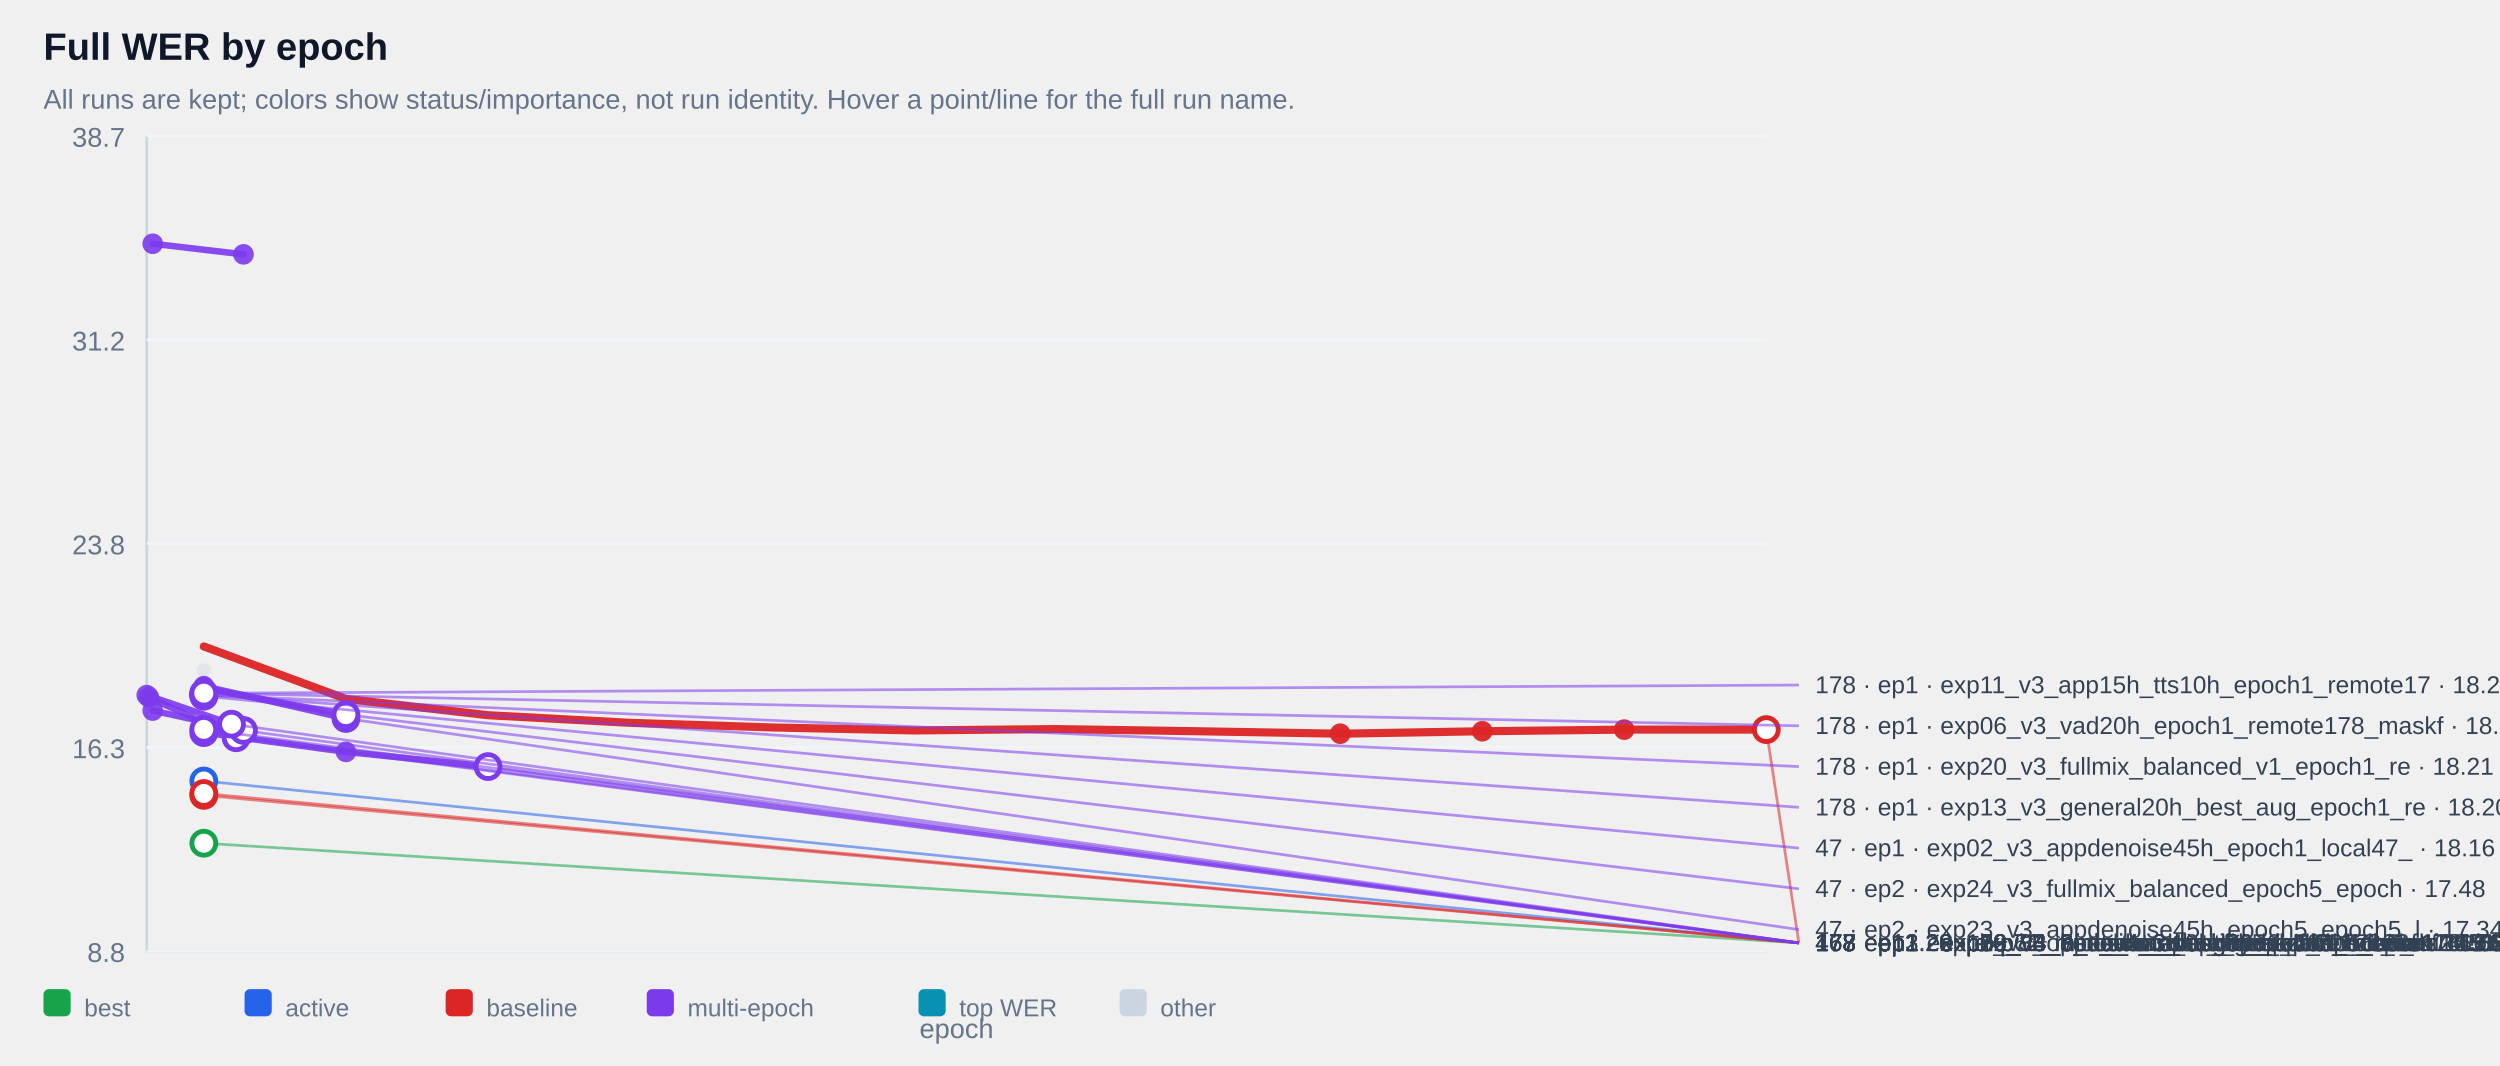
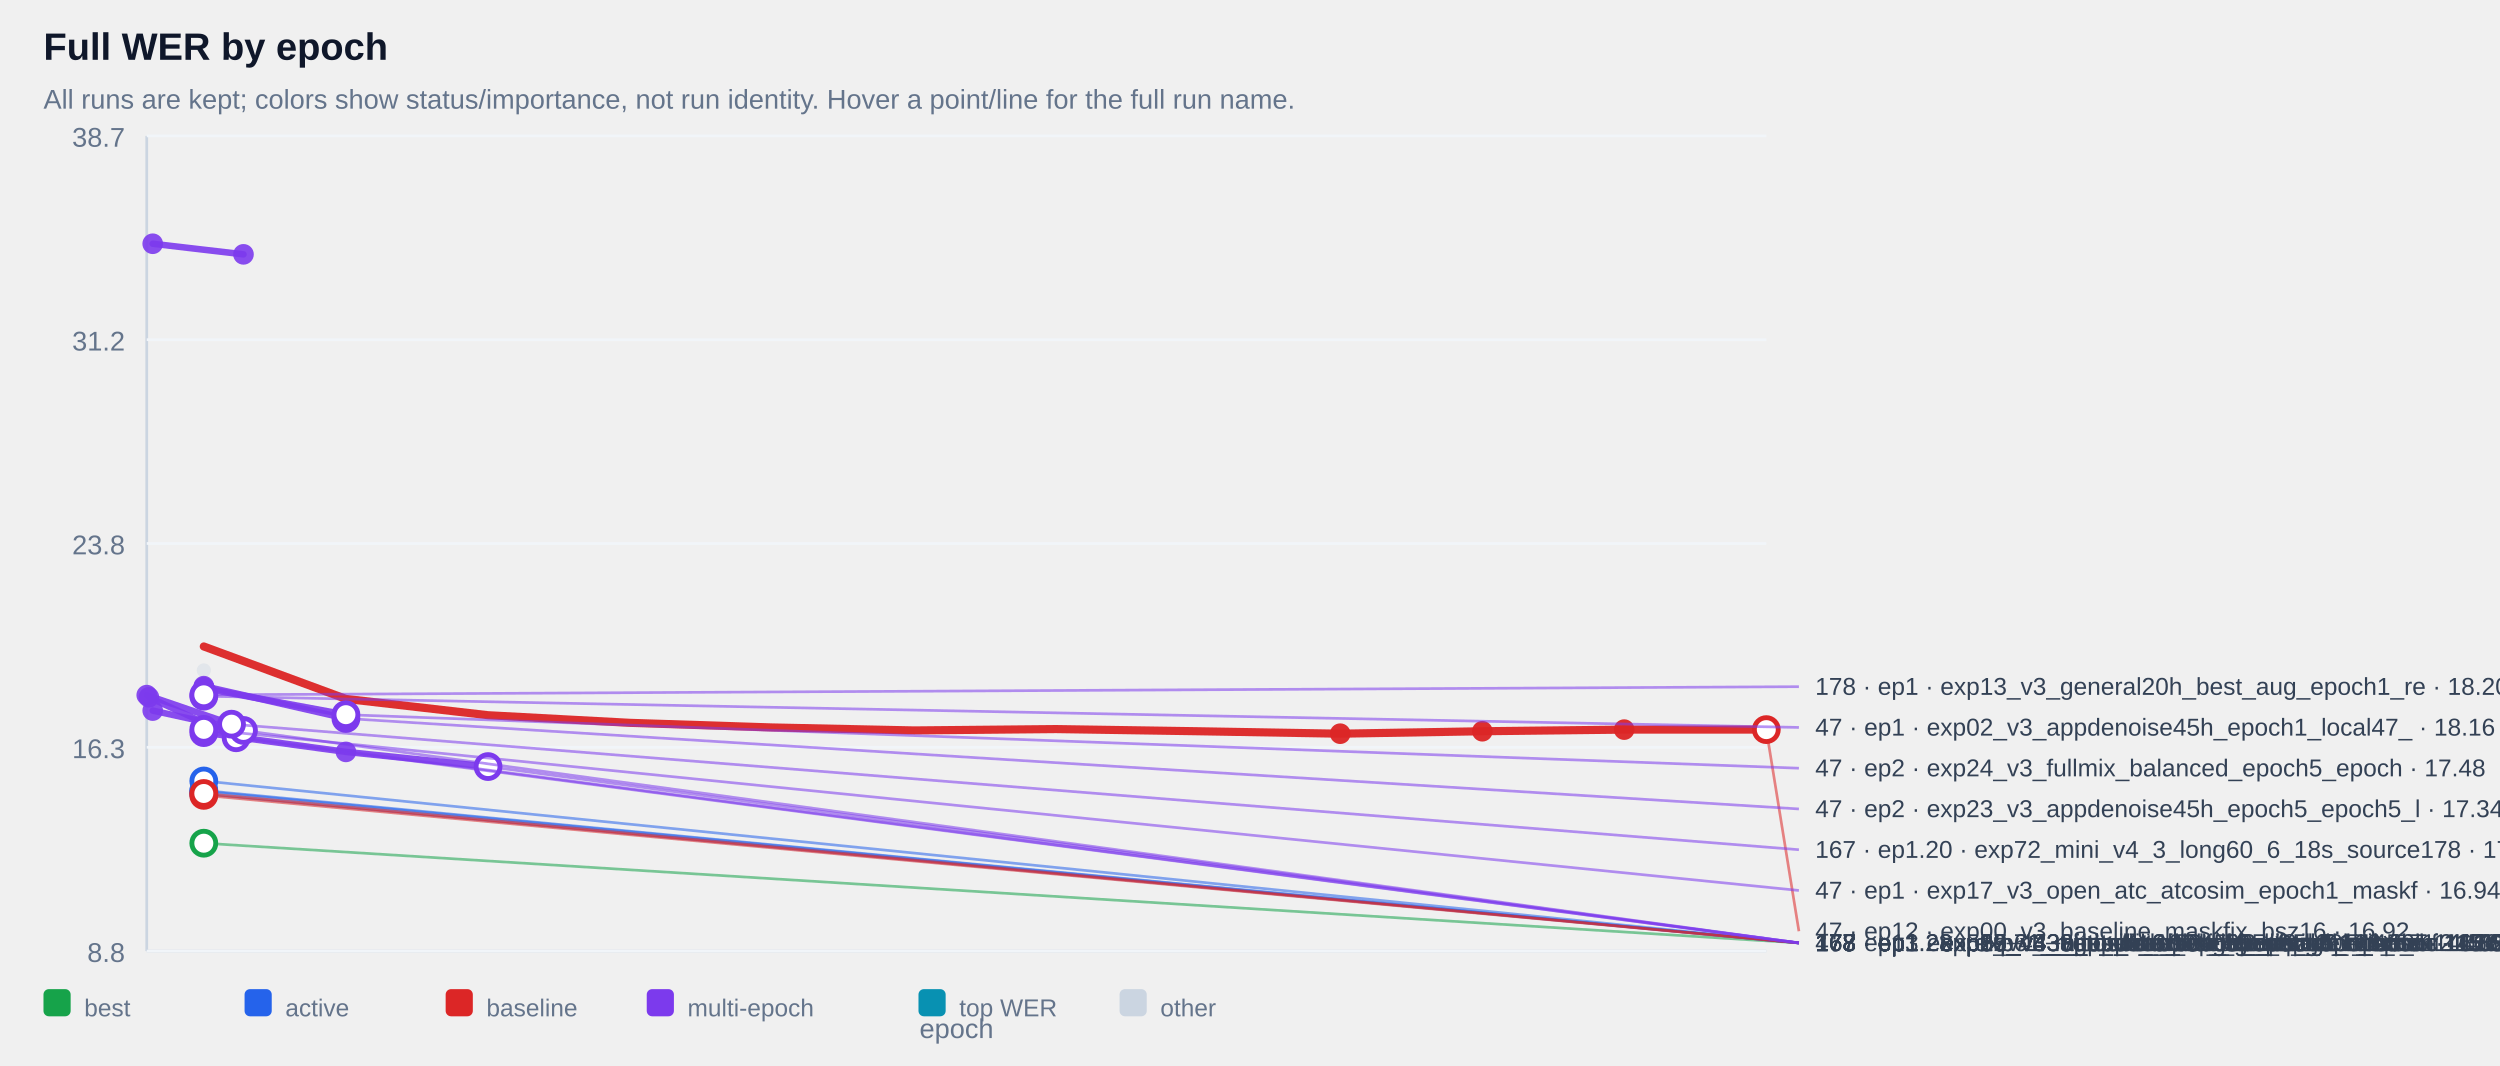
<svg xmlns="http://www.w3.org/2000/svg" width="100%" viewBox="0 0 920 392" style="max-width:920px;background:#ffffff;border:1px solid #e5e7eb;border-radius:10px;">
  <text x="16.0" y="22.0" font-size="14" fill="#0f172a" text-anchor="start" font-family="Arial, sans-serif" font-weight="700">Full WER by epoch</text>
  <text x="16.0" y="40.0" font-size="10" fill="#64748b" text-anchor="start" font-family="Arial, sans-serif" font-weight="400">All runs are kept; colors show status/importance, not run identity. Hover a point/line for the full run name.</text>
  <line x1="54" y1="50" x2="54" y2="350" stroke="#cbd5e1" />
  <line x1="54" y1="350" x2="650" y2="350" stroke="#cbd5e1" />
  <line x1="54" y1="350.0" x2="650" y2="350.0" stroke="#f1f5f9" />
  <text x="46.0" y="354.0" font-size="10" fill="#64748b" text-anchor="end" font-family="Arial, sans-serif" font-weight="400">8.8</text>
  <line x1="54" y1="275.0" x2="650" y2="275.0" stroke="#f1f5f9" />
  <text x="46.0" y="279.0" font-size="10" fill="#64748b" text-anchor="end" font-family="Arial, sans-serif" font-weight="400">16.3</text>
  <line x1="54" y1="200.0" x2="650" y2="200.0" stroke="#f1f5f9" />
  <text x="46.0" y="204.0" font-size="10" fill="#64748b" text-anchor="end" font-family="Arial, sans-serif" font-weight="400">23.8</text>
  <line x1="54" y1="125.0" x2="650" y2="125.0" stroke="#f1f5f9" />
  <text x="46.0" y="129.0" font-size="10" fill="#64748b" text-anchor="end" font-family="Arial, sans-serif" font-weight="400">31.2</text>
  <line x1="54" y1="50.0" x2="650" y2="50.0" stroke="#f1f5f9" />
  <text x="46.0" y="54.0" font-size="10" fill="#64748b" text-anchor="end" font-family="Arial, sans-serif" font-weight="400">38.7</text>
  <g opacity="0.38">
    <circle cx="75.0" cy="246.7" r="2.6" fill="#cbd5e1" />
  </g>
  <g opacity="0.90">
    <polyline points="56.2,89.7 89.6,93.6" fill="none" stroke="#7c3aed" stroke-width="2.4" stroke-linecap="round" stroke-linejoin="round" />
  </g>
  <g opacity="0.90">
    <circle cx="56.2" cy="89.7" r="3.8" fill="#7c3aed" />
  </g>
  <g opacity="0.90">
    <circle cx="89.6" cy="93.6" r="3.8" fill="#7c3aed" />
  </g>
  <g opacity="0.90">
    <polyline points="75.0,253.0 75.0,253.0" fill="none" stroke="#7c3aed" stroke-width="2.4" stroke-linecap="round" stroke-linejoin="round" />
  </g>
  <g opacity="0.90">
    <circle cx="75.0" cy="253.0" r="3.8" fill="#7c3aed" />
  </g>
  <g opacity="0.90">
    <circle cx="75.0" cy="253.0" r="3.8" fill="#7c3aed" />
  </g>
  <g opacity="0.90">
    <polyline points="75.0,253.1 75.0,253.1" fill="none" stroke="#7c3aed" stroke-width="2.4" stroke-linecap="round" stroke-linejoin="round" />
  </g>
  <g opacity="0.90">
    <circle cx="75.0" cy="253.1" r="3.8" fill="#7c3aed" />
  </g>
  <g opacity="0.90">
    <circle cx="75.0" cy="253.1" r="3.8" fill="#7c3aed" />
  </g>
  <g opacity="0.90">
    <polyline points="75.0,253.6 75.0,253.6" fill="none" stroke="#7c3aed" stroke-width="2.4" stroke-linecap="round" stroke-linejoin="round" />
  </g>
  <g opacity="0.90">
    <circle cx="75.0" cy="253.6" r="3.8" fill="#7c3aed" />
  </g>
  <g opacity="0.90">
    <circle cx="75.0" cy="253.6" r="3.8" fill="#7c3aed" />
  </g>
  <g opacity="0.90">
    <polyline points="75.0,253.6 75.0,253.6" fill="none" stroke="#7c3aed" stroke-width="2.4" stroke-linecap="round" stroke-linejoin="round" />
  </g>
  <g opacity="0.90">
    <circle cx="75.0" cy="253.6" r="3.8" fill="#7c3aed" />
  </g>
  <g opacity="0.90">
    <circle cx="75.0" cy="253.6" r="3.8" fill="#7c3aed" />
  </g>
  <g opacity="0.90">
    <polyline points="75.0,253.7 75.0,253.7" fill="none" stroke="#7c3aed" stroke-width="2.4" stroke-linecap="round" stroke-linejoin="round" />
  </g>
  <g opacity="0.90">
    <circle cx="75.0" cy="253.7" r="3.8" fill="#7c3aed" />
  </g>
  <g opacity="0.90">
    <circle cx="75.0" cy="253.7" r="3.8" fill="#7c3aed" />
  </g>
  <g opacity="0.90">
    <polyline points="75.0,253.7 75.0,253.7" fill="none" stroke="#7c3aed" stroke-width="2.4" stroke-linecap="round" stroke-linejoin="round" />
  </g>
  <g opacity="0.90">
    <circle cx="75.0" cy="253.7" r="3.8" fill="#7c3aed" />
  </g>
  <g opacity="0.90">
    <circle cx="75.0" cy="253.7" r="3.8" fill="#7c3aed" />
  </g>
  <g opacity="0.90">
    <polyline points="75.0,253.8 75.0,253.8" fill="none" stroke="#7c3aed" stroke-width="2.4" stroke-linecap="round" stroke-linejoin="round" />
  </g>
  <g opacity="0.90">
    <circle cx="75.0" cy="253.8" r="3.8" fill="#7c3aed" />
  </g>
  <g opacity="0.90">
    <circle cx="75.0" cy="253.8" r="3.8" fill="#7c3aed" />
  </g>
  <g opacity="0.90">
    <polyline points="75.0,253.9 75.0,253.9" fill="none" stroke="#7c3aed" stroke-width="2.4" stroke-linecap="round" stroke-linejoin="round" />
  </g>
  <g opacity="0.90">
    <circle cx="75.0" cy="253.9" r="3.8" fill="#7c3aed" />
  </g>
  <g opacity="0.90">
    <circle cx="75.0" cy="253.9" r="3.8" fill="#7c3aed" />
  </g>
  <g opacity="0.90">
    <polyline points="75.0,254.2 75.0,254.2" fill="none" stroke="#7c3aed" stroke-width="2.4" stroke-linecap="round" stroke-linejoin="round" />
  </g>
  <g opacity="0.90">
    <circle cx="75.0" cy="254.2" r="3.8" fill="#7c3aed" />
  </g>
  <g opacity="0.90">
    <circle cx="75.0" cy="254.2" r="3.8" fill="#7c3aed" />
  </g>
  <g opacity="0.90">
    <polyline points="75.0,254.3 75.0,254.3" fill="none" stroke="#7c3aed" stroke-width="2.4" stroke-linecap="round" stroke-linejoin="round" />
  </g>
  <g opacity="0.90">
    <circle cx="75.0" cy="254.3" r="3.8" fill="#7c3aed" />
  </g>
  <g opacity="0.90">
    <circle cx="75.0" cy="254.3" r="3.8" fill="#7c3aed" />
  </g>
  <g opacity="0.90">
    <polyline points="75.0,254.4 75.0,254.4" fill="none" stroke="#7c3aed" stroke-width="2.4" stroke-linecap="round" stroke-linejoin="round" />
  </g>
  <g opacity="0.90">
    <circle cx="75.0" cy="254.4" r="3.8" fill="#7c3aed" />
  </g>
  <g opacity="0.90">
    <circle cx="75.0" cy="254.4" r="3.8" fill="#7c3aed" />
  </g>
  <g opacity="0.90">
    <polyline points="75.0,254.5 75.0,254.5" fill="none" stroke="#7c3aed" stroke-width="2.4" stroke-linecap="round" stroke-linejoin="round" />
  </g>
  <g opacity="0.90">
    <circle cx="75.0" cy="254.5" r="3.8" fill="#7c3aed" />
  </g>
  <g opacity="0.90">
    <circle cx="75.0" cy="254.5" r="3.8" fill="#7c3aed" />
  </g>
  <g opacity="0.90">
    <polyline points="75.0,254.7 75.0,254.7" fill="none" stroke="#7c3aed" stroke-width="2.4" stroke-linecap="round" stroke-linejoin="round" />
  </g>
  <g opacity="0.90">
    <circle cx="75.0" cy="254.7" r="3.8" fill="#7c3aed" />
  </g>
  <g opacity="0.90">
    <circle cx="75.0" cy="254.7" r="3.8" fill="#7c3aed" />
  </g>
  <g opacity="0.90">
    <polyline points="75.0,254.8 75.0,254.8" fill="none" stroke="#7c3aed" stroke-width="2.4" stroke-linecap="round" stroke-linejoin="round" />
  </g>
  <g opacity="0.90">
    <circle cx="75.0" cy="254.8" r="3.8" fill="#7c3aed" />
  </g>
  <g opacity="0.90">
    <circle cx="75.0" cy="254.8" r="3.8" fill="#7c3aed" />
  </g>
  <g opacity="0.90">
    <polyline points="75.0,254.9 75.0,254.9" fill="none" stroke="#7c3aed" stroke-width="2.4" stroke-linecap="round" stroke-linejoin="round" />
  </g>
  <g opacity="0.90">
    <circle cx="75.0" cy="254.9" r="3.8" fill="#7c3aed" />
  </g>
  <g opacity="0.90">
    <circle cx="75.0" cy="254.9" r="3.8" fill="#7c3aed" />
  </g>
  <g opacity="0.90">
    <polyline points="75.0,255.1 75.0,255.1" fill="none" stroke="#7c3aed" stroke-width="2.4" stroke-linecap="round" stroke-linejoin="round" />
  </g>
  <g opacity="0.90">
    <circle cx="75.0" cy="255.1" r="3.8" fill="#7c3aed" />
  </g>
  <g opacity="0.90">
    <circle cx="75.0" cy="255.1" r="3.8" fill="#7c3aed" />
  </g>
  <g opacity="0.90">
    <polyline points="75.0,255.1 75.0,255.1" fill="none" stroke="#7c3aed" stroke-width="2.4" stroke-linecap="round" stroke-linejoin="round" />
  </g>
  <g opacity="0.90">
    <circle cx="75.0" cy="255.1" r="3.8" fill="#7c3aed" />
  </g>
  <g opacity="0.90">
    <circle cx="75.0" cy="255.1" r="3.8" fill="#7c3aed" />
  </g>
  <g opacity="0.90">
    <polyline points="75.0,255.7 75.0,255.7" fill="none" stroke="#7c3aed" stroke-width="2.4" stroke-linecap="round" stroke-linejoin="round" />
  </g>
  <g opacity="0.90">
    <circle cx="75.0" cy="255.7" r="3.8" fill="#7c3aed" />
  </g>
  <g opacity="0.90">
    <circle cx="75.0" cy="255.7" r="3.8" fill="#7c3aed" />
  </g>
  <g opacity="0.90">
    <polyline points="75.0,255.7 75.0,255.7" fill="none" stroke="#7c3aed" stroke-width="2.4" stroke-linecap="round" stroke-linejoin="round" />
  </g>
  <g opacity="0.90">
    <circle cx="75.0" cy="255.7" r="3.8" fill="#7c3aed" />
  </g>
  <g opacity="0.90">
    <circle cx="75.0" cy="255.7" r="3.8" fill="#7c3aed" />
  </g>
  <g opacity="0.90">
    <polyline points="75.0,256.2 75.0,256.2" fill="none" stroke="#7c3aed" stroke-width="2.4" stroke-linecap="round" stroke-linejoin="round" />
  </g>
  <g opacity="0.90">
    <circle cx="75.0" cy="256.2" r="3.8" fill="#7c3aed" />
  </g>
  <g opacity="0.90">
    <circle cx="75.0" cy="256.2" r="3.8" fill="#7c3aed" />
  </g>
  <g opacity="0.90">
    <polyline points="75.0,253.3 127.3,263.0" fill="none" stroke="#7c3aed" stroke-width="2.4" stroke-linecap="round" stroke-linejoin="round" />
  </g>
  <g opacity="0.90">
    <circle cx="75.0" cy="253.3" r="3.8" fill="#7c3aed" />
  </g>
  <g opacity="0.90">
    <circle cx="127.3" cy="263.0" r="3.8" fill="#7c3aed" />
  </g>
  <g opacity="0.90">
    <polyline points="75.0,252.5 127.3,264.4" fill="none" stroke="#7c3aed" stroke-width="2.4" stroke-linecap="round" stroke-linejoin="round" />
  </g>
  <g opacity="0.90">
    <circle cx="75.0" cy="252.5" r="3.8" fill="#7c3aed" />
  </g>
  <g opacity="0.90">
    <circle cx="127.3" cy="264.4" r="3.8" fill="#7c3aed" />
  </g>
  <g opacity="0.90">
    <polyline points="54.0,255.8 85.2,266.5 85.2,266.5" fill="none" stroke="#7c3aed" stroke-width="2.4" stroke-linecap="round" stroke-linejoin="round" />
  </g>
  <g opacity="0.90">
    <circle cx="54.0" cy="255.8" r="3.8" fill="#7c3aed" />
  </g>
  <g opacity="0.90">
    <circle cx="85.2" cy="266.5" r="3.8" fill="#7c3aed" />
  </g>
  <g opacity="0.90">
    <circle cx="85.2" cy="266.5" r="3.8" fill="#7c3aed" />
  </g>
  <g opacity="0.90">
    <polyline points="75.0,268.4 75.0,268.4" fill="none" stroke="#7c3aed" stroke-width="2.4" stroke-linecap="round" stroke-linejoin="round" />
  </g>
  <g opacity="0.90">
    <circle cx="75.0" cy="268.4" r="3.8" fill="#7c3aed" />
  </g>
  <g opacity="0.90">
    <circle cx="75.0" cy="268.4" r="3.8" fill="#7c3aed" />
  </g>
  <g opacity="0.90">
    <polyline points="56.2,261.5 89.6,268.8" fill="none" stroke="#7c3aed" stroke-width="2.4" stroke-linecap="round" stroke-linejoin="round" />
  </g>
  <g opacity="0.90">
    <circle cx="56.2" cy="261.5" r="3.8" fill="#7c3aed" />
  </g>
  <g opacity="0.90">
    <circle cx="89.6" cy="268.8" r="3.8" fill="#7c3aed" />
  </g>
  <g opacity="0.90">
    <polyline points="75.0,269.6 75.0,269.6" fill="none" stroke="#7c3aed" stroke-width="2.4" stroke-linecap="round" stroke-linejoin="round" />
  </g>
  <g opacity="0.90">
    <circle cx="75.0" cy="269.6" r="3.8" fill="#7c3aed" />
  </g>
  <g opacity="0.90">
    <circle cx="75.0" cy="269.6" r="3.8" fill="#7c3aed" />
  </g>
  <g opacity="0.90">
    <polyline points="54.8,256.6 86.9,271.5 86.9,271.5" fill="none" stroke="#7c3aed" stroke-width="2.4" stroke-linecap="round" stroke-linejoin="round" />
  </g>
  <g opacity="0.90">
    <circle cx="54.8" cy="256.6" r="3.8" fill="#7c3aed" />
  </g>
  <g opacity="0.90">
    <circle cx="86.9" cy="271.5" r="3.8" fill="#7c3aed" />
  </g>
  <g opacity="0.90">
    <circle cx="86.9" cy="271.5" r="3.8" fill="#7c3aed" />
  </g>
  <g opacity="0.90">
    <polyline points="75.0,269.6 127.3,276.7 179.6,282.1" fill="none" stroke="#7c3aed" stroke-width="2.4" stroke-linecap="round" stroke-linejoin="round" />
  </g>
  <g opacity="0.90">
    <circle cx="75.0" cy="269.6" r="3.8" fill="#7c3aed" />
  </g>
  <g opacity="0.90">
    <circle cx="127.3" cy="276.7" r="3.8" fill="#7c3aed" />
  </g>
  <g opacity="0.90">
    <circle cx="179.6" cy="282.1" r="3.8" fill="#7c3aed" />
  </g>
  <g opacity="0.95">
    <polyline points="75.0,237.9 127.3,257.2 179.6,263.2 231.8,266.0 284.1,267.7 336.4,268.8 388.6,268.3 440.9,269.1 493.2,270.0 545.5,269.1 597.7,268.5 650.0,268.5" fill="none" stroke="#dc2626" stroke-width="3.0" stroke-linecap="round" stroke-linejoin="round" />
  </g>
  <g opacity="0.95">
    <circle cx="493.2" cy="270.0" r="3.8" fill="#dc2626" />
  </g>
  <g opacity="0.95">
    <circle cx="545.5" cy="269.1" r="3.8" fill="#dc2626" />
  </g>
  <g opacity="0.95">
    <circle cx="597.7" cy="268.5" r="3.8" fill="#dc2626" />
  </g>
  <g opacity="0.95">
    <circle cx="650.0" cy="268.5" r="3.8" fill="#dc2626" />
  </g>
  <g opacity="0.95">
    <polyline points="75.0,292.0 75.0,292.0" fill="none" stroke="#dc2626" stroke-width="3.0" stroke-linecap="round" stroke-linejoin="round" />
  </g>
  <g opacity="0.95">
    <circle cx="75.0" cy="292.0" r="3.8" fill="#dc2626" />
  </g>
  <g opacity="0.95">
    <circle cx="75.0" cy="292.0" r="3.8" fill="#dc2626" />
  </g>
  <g opacity="0.95">
    <polyline points="75.0,292.7 75.0,292.7" fill="none" stroke="#dc2626" stroke-width="3.0" stroke-linecap="round" stroke-linejoin="round" />
  </g>
  <g opacity="0.95">
    <circle cx="75.0" cy="292.7" r="3.8" fill="#dc2626" />
  </g>
  <g opacity="0.95">
    <circle cx="75.0" cy="292.7" r="3.8" fill="#dc2626" />
  </g>
  <g opacity="1.00">
    <circle cx="75.0" cy="287.4" r="3.8" fill="#2563eb" />
  </g>
  <g opacity="1.00">
+     <circle cx="75.0" cy="290.9" r="3.8" fill="#2563eb" />
+   </g>
+   <g opacity="1.00">
+     <circle cx="75.0" cy="291.2" r="3.8" fill="#2563eb" />
+   </g>
+   <g opacity="1.00">
+     <circle cx="75.0" cy="292.2" r="3.8" fill="#2563eb" />
+   </g>
+   <g opacity="1.00">
    <circle cx="75.0" cy="310.3" r="3.8" fill="#16a34a" />
  </g>
  <line x1="75.0" y1="310.3" x2="662.0" y2="347.0" stroke="#16a34a" stroke-width="1" opacity="0.55" />
  <circle cx="75.0" cy="310.3" r="4.4" fill="#ffffff" stroke="#16a34a" stroke-width="1.8" />
  <text x="668.0" y="350.0" font-size="9" fill="#334155" text-anchor="start" font-family="Arial, sans-serif" font-weight="400">178 · ep1 · exp50_v4_3_atcosim_epoch5_epoch5_maskf · 12.76</text>
+   <line x1="75.0" y1="292.2" x2="662.0" y2="347.0" stroke="#2563eb" stroke-width="1" opacity="0.55" />
+   <circle cx="75.0" cy="292.2" r="4.4" fill="#ffffff" stroke="#2563eb" stroke-width="1.8" />
+   <text x="668.0" y="350.0" font-size="9" fill="#334155" text-anchor="start" font-family="Arial, sans-serif" font-weight="400">167 · ep1 · exp67_v43_deepfilter60h_e3_b8_g2 · 14.57</text>
+   <line x1="75.0" y1="291.2" x2="662.0" y2="347.0" stroke="#2563eb" stroke-width="1" opacity="0.55" />
+   <circle cx="75.0" cy="291.2" r="4.4" fill="#ffffff" stroke="#2563eb" stroke-width="1.8" />
+   <text x="668.0" y="350.0" font-size="9" fill="#334155" text-anchor="start" font-family="Arial, sans-serif" font-weight="400">47 · ep1 · exp51_v4_3_appdenoise45h_epoch5_epoch5 · 14.66</text>
+   <line x1="75.0" y1="290.9" x2="662.0" y2="347.0" stroke="#2563eb" stroke-width="1" opacity="0.55" />
+   <circle cx="75.0" cy="290.9" r="4.4" fill="#ffffff" stroke="#2563eb" stroke-width="1.8" />
+   <text x="668.0" y="350.0" font-size="9" fill="#334155" text-anchor="start" font-family="Arial, sans-serif" font-weight="400">178 · ep1 · exp65_v43_general100h_e3_b8_g1 · 14.69</text>
  <line x1="75.0" y1="287.4" x2="662.0" y2="347.0" stroke="#2563eb" stroke-width="1" opacity="0.55" />
  <circle cx="75.0" cy="287.4" r="4.4" fill="#ffffff" stroke="#2563eb" stroke-width="1.8" />
  <text x="668.0" y="350.0" font-size="9" fill="#334155" text-anchor="start" font-family="Arial, sans-serif" font-weight="400">178 · ep1 · exp63_v4_3_ttsclone10h_epoch5_epoch5_m · 15.04</text>
  <line x1="75.0" y1="292.7" x2="662.0" y2="347.0" stroke="#dc2626" stroke-width="1" opacity="0.55" />
  <circle cx="75.0" cy="292.7" r="4.4" fill="#ffffff" stroke="#dc2626" stroke-width="1.8" />
  <text x="668.0" y="350.0" font-size="9" fill="#334155" text-anchor="start" font-family="Arial, sans-serif" font-weight="400">167 · ep1 · exp29_v4_3_no_translation_mismatch_bas · 14.51</text>
  <line x1="75.0" y1="292.0" x2="662.0" y2="347.0" stroke="#dc2626" stroke-width="1" opacity="0.55" />
  <circle cx="75.0" cy="292.0" r="4.4" fill="#ffffff" stroke="#dc2626" stroke-width="1.8" />
  <text x="668.0" y="350.0" font-size="9" fill="#334155" text-anchor="start" font-family="Arial, sans-serif" font-weight="400">178 · ep1 · exp29_v4_verbatim_baseline_epoch1_remo · 14.58</text>
-   <line x1="650.0" y1="268.5" x2="662.0" y2="347.0" stroke="#dc2626" stroke-width="1" opacity="0.55" />
+   <line x1="650.0" y1="268.5" x2="662.0" y2="342.7" stroke="#dc2626" stroke-width="1" opacity="0.55" />
  <circle cx="650.0" cy="268.5" r="4.4" fill="#ffffff" stroke="#dc2626" stroke-width="1.8" />
-   <text x="668.0" y="350.0" font-size="9" fill="#334155" text-anchor="start" font-family="Arial, sans-serif" font-weight="400">47 · ep12 · exp00_v3_baseline_maskfix_bsz16 · 16.92</text>
+   <text x="668.0" y="345.7" font-size="9" fill="#334155" text-anchor="start" font-family="Arial, sans-serif" font-weight="400">47 · ep12 · exp00_v3_baseline_maskfix_bsz16 · 16.92</text>
  <line x1="179.6" y1="282.1" x2="662.0" y2="347.0" stroke="#7c3aed" stroke-width="1" opacity="0.55" />
  <circle cx="179.6" cy="282.1" r="4.4" fill="#ffffff" stroke="#7c3aed" stroke-width="1.8" />
  <text x="668.0" y="350.0" font-size="9" fill="#334155" text-anchor="start" font-family="Arial, sans-serif" font-weight="400">178 · ep3 · exp22_v3_atcosim_epoch5_epoch5_remote1 · 15.57</text>
  <line x1="86.9" y1="271.5" x2="662.0" y2="347.0" stroke="#7c3aed" stroke-width="1" opacity="0.55" />
  <circle cx="86.9" cy="271.5" r="4.4" fill="#ffffff" stroke="#7c3aed" stroke-width="1.8" />
  <text x="668.0" y="350.0" font-size="9" fill="#334155" text-anchor="start" font-family="Arial, sans-serif" font-weight="400">167 · ep1.23 · exp71_mini_v4_3_long30_source178_mini2 · 16.63</text>
  <line x1="75.0" y1="269.6" x2="662.0" y2="347.0" stroke="#7c3aed" stroke-width="1" opacity="0.55" />
  <circle cx="75.0" cy="269.6" r="4.4" fill="#ffffff" stroke="#7c3aed" stroke-width="1.8" />
  <text x="668.0" y="350.0" font-size="9" fill="#334155" text-anchor="start" font-family="Arial, sans-serif" font-weight="400">178 · ep1 · exp19_v3_open_atc_best_general20h_epoc · 16.82</text>
  <line x1="89.6" y1="268.8" x2="662.0" y2="347.0" stroke="#7c3aed" stroke-width="1" opacity="0.55" />
  <circle cx="89.6" cy="268.8" r="4.4" fill="#ffffff" stroke="#7c3aed" stroke-width="1.8" />
  <text x="668.0" y="350.0" font-size="9" fill="#334155" text-anchor="start" font-family="Arial, sans-serif" font-weight="400">178 · ep1.28 · exp61_mini_v4_3_no_translation_mismatc · 16.90</text>
-   <line x1="75.0" y1="268.4" x2="662.0" y2="347.0" stroke="#7c3aed" stroke-width="1" opacity="0.55" />
+   <line x1="75.0" y1="268.4" x2="662.0" y2="327.7" stroke="#7c3aed" stroke-width="1" opacity="0.55" />
  <circle cx="75.0" cy="268.4" r="4.4" fill="#ffffff" stroke="#7c3aed" stroke-width="1.8" />
-   <text x="668.0" y="350.0" font-size="9" fill="#334155" text-anchor="start" font-family="Arial, sans-serif" font-weight="400">47 · ep1 · exp17_v3_open_atc_atcosim_epoch1_maskf · 16.94</text>
-   <line x1="85.2" y1="266.5" x2="662.0" y2="347.0" stroke="#7c3aed" stroke-width="1" opacity="0.55" />
+   <text x="668.0" y="330.7" font-size="9" fill="#334155" text-anchor="start" font-family="Arial, sans-serif" font-weight="400">47 · ep1 · exp17_v3_open_atc_atcosim_epoch1_maskf · 16.94</text>
+   <line x1="85.2" y1="266.5" x2="662.0" y2="312.7" stroke="#7c3aed" stroke-width="1" opacity="0.55" />
  <circle cx="85.2" cy="266.5" r="4.4" fill="#ffffff" stroke="#7c3aed" stroke-width="1.8" />
-   <text x="668.0" y="350.0" font-size="9" fill="#334155" text-anchor="start" font-family="Arial, sans-serif" font-weight="400">167 · ep1.20 · exp72_mini_v4_3_long60_6_18s_source178 · 17.12</text>
-   <line x1="127.3" y1="264.4" x2="662.0" y2="342.1" stroke="#7c3aed" stroke-width="1" opacity="0.55" />
+   <text x="668.0" y="315.7" font-size="9" fill="#334155" text-anchor="start" font-family="Arial, sans-serif" font-weight="400">167 · ep1.20 · exp72_mini_v4_3_long60_6_18s_source178 · 17.12</text>
+   <line x1="127.3" y1="264.4" x2="662.0" y2="297.7" stroke="#7c3aed" stroke-width="1" opacity="0.55" />
  <circle cx="127.3" cy="264.4" r="4.4" fill="#ffffff" stroke="#7c3aed" stroke-width="1.8" />
-   <text x="668.0" y="345.1" font-size="9" fill="#334155" text-anchor="start" font-family="Arial, sans-serif" font-weight="400">47 · ep2 · exp23_v3_appdenoise45h_epoch5_epoch5_l · 17.34</text>
-   <line x1="127.3" y1="263.0" x2="662.0" y2="327.1" stroke="#7c3aed" stroke-width="1" opacity="0.55" />
+   <text x="668.0" y="300.7" font-size="9" fill="#334155" text-anchor="start" font-family="Arial, sans-serif" font-weight="400">47 · ep2 · exp23_v3_appdenoise45h_epoch5_epoch5_l · 17.34</text>
+   <line x1="127.3" y1="263.0" x2="662.0" y2="282.7" stroke="#7c3aed" stroke-width="1" opacity="0.55" />
  <circle cx="127.3" cy="263.0" r="4.4" fill="#ffffff" stroke="#7c3aed" stroke-width="1.8" />
-   <text x="668.0" y="330.1" font-size="9" fill="#334155" text-anchor="start" font-family="Arial, sans-serif" font-weight="400">47 · ep2 · exp24_v3_fullmix_balanced_epoch5_epoch · 17.48</text>
-   <line x1="75.0" y1="256.2" x2="662.0" y2="312.1" stroke="#7c3aed" stroke-width="1" opacity="0.55" />
+   <text x="668.0" y="285.7" font-size="9" fill="#334155" text-anchor="start" font-family="Arial, sans-serif" font-weight="400">47 · ep2 · exp24_v3_fullmix_balanced_epoch5_epoch · 17.48</text>
+   <line x1="75.0" y1="256.2" x2="662.0" y2="267.7" stroke="#7c3aed" stroke-width="1" opacity="0.55" />
  <circle cx="75.0" cy="256.2" r="4.4" fill="#ffffff" stroke="#7c3aed" stroke-width="1.8" />
-   <text x="668.0" y="315.1" font-size="9" fill="#334155" text-anchor="start" font-family="Arial, sans-serif" font-weight="400">47 · ep1 · exp02_v3_appdenoise45h_epoch1_local47_ · 18.16</text>
-   <line x1="75.0" y1="255.7" x2="662.0" y2="297.1" stroke="#7c3aed" stroke-width="1" opacity="0.55" />
+   <text x="668.0" y="270.7" font-size="9" fill="#334155" text-anchor="start" font-family="Arial, sans-serif" font-weight="400">47 · ep1 · exp02_v3_appdenoise45h_epoch1_local47_ · 18.16</text>
+   <line x1="75.0" y1="255.7" x2="662.0" y2="252.7" stroke="#7c3aed" stroke-width="1" opacity="0.55" />
  <circle cx="75.0" cy="255.7" r="4.4" fill="#ffffff" stroke="#7c3aed" stroke-width="1.8" />
-   <text x="668.0" y="300.1" font-size="9" fill="#334155" text-anchor="start" font-family="Arial, sans-serif" font-weight="400">178 · ep1 · exp13_v3_general20h_best_aug_epoch1_re · 18.20</text>
-   <line x1="75.0" y1="255.7" x2="662.0" y2="282.1" stroke="#7c3aed" stroke-width="1" opacity="0.55" />
-   <circle cx="75.0" cy="255.7" r="4.4" fill="#ffffff" stroke="#7c3aed" stroke-width="1.8" />
-   <text x="668.0" y="285.1" font-size="9" fill="#334155" text-anchor="start" font-family="Arial, sans-serif" font-weight="400">178 · ep1 · exp20_v3_fullmix_balanced_v1_epoch1_re · 18.21</text>
-   <line x1="75.0" y1="255.1" x2="662.0" y2="267.1" stroke="#7c3aed" stroke-width="1" opacity="0.55" />
-   <circle cx="75.0" cy="255.1" r="4.4" fill="#ffffff" stroke="#7c3aed" stroke-width="1.8" />
-   <text x="668.0" y="270.1" font-size="9" fill="#334155" text-anchor="start" font-family="Arial, sans-serif" font-weight="400">178 · ep1 · exp06_v3_vad20h_epoch1_remote178_maskf · 18.26</text>
-   <line x1="75.0" y1="255.1" x2="662.0" y2="252.1" stroke="#7c3aed" stroke-width="1" opacity="0.55" />
-   <circle cx="75.0" cy="255.1" r="4.4" fill="#ffffff" stroke="#7c3aed" stroke-width="1.8" />
-   <text x="668.0" y="255.1" font-size="9" fill="#334155" text-anchor="start" font-family="Arial, sans-serif" font-weight="400">178 · ep1 · exp11_v3_app15h_tts10h_epoch1_remote17 · 18.26</text>
+   <text x="668.0" y="255.7" font-size="9" fill="#334155" text-anchor="start" font-family="Arial, sans-serif" font-weight="400">178 · ep1 · exp13_v3_general20h_best_aug_epoch1_re · 18.20</text>
  <rect x="16" y="364" width="10" height="10" rx="2" fill="#16a34a" />
  <text x="31.0" y="374.0" font-size="9" fill="#64748b" text-anchor="start" font-family="Arial, sans-serif" font-weight="400">best</text>
  <rect x="90" y="364" width="10" height="10" rx="2" fill="#2563eb" />
  <text x="105.0" y="374.0" font-size="9" fill="#64748b" text-anchor="start" font-family="Arial, sans-serif" font-weight="400">active</text>
  <rect x="164" y="364" width="10" height="10" rx="2" fill="#dc2626" />
  <text x="179.0" y="374.0" font-size="9" fill="#64748b" text-anchor="start" font-family="Arial, sans-serif" font-weight="400">baseline</text>
  <rect x="238" y="364" width="10" height="10" rx="2" fill="#7c3aed" />
  <text x="253.0" y="374.0" font-size="9" fill="#64748b" text-anchor="start" font-family="Arial, sans-serif" font-weight="400">multi-epoch</text>
  <rect x="338" y="364" width="10" height="10" rx="2" fill="#0891b2" />
  <text x="353.0" y="374.0" font-size="9" fill="#64748b" text-anchor="start" font-family="Arial, sans-serif" font-weight="400">top WER</text>
  <rect x="412" y="364" width="10" height="10" rx="2" fill="#cbd5e1" />
  <text x="427.0" y="374.0" font-size="9" fill="#64748b" text-anchor="start" font-family="Arial, sans-serif" font-weight="400">other</text>
  <text x="352.0" y="382.0" font-size="10" fill="#64748b" text-anchor="middle" font-family="Arial, sans-serif" font-weight="400">epoch</text>
</svg>
